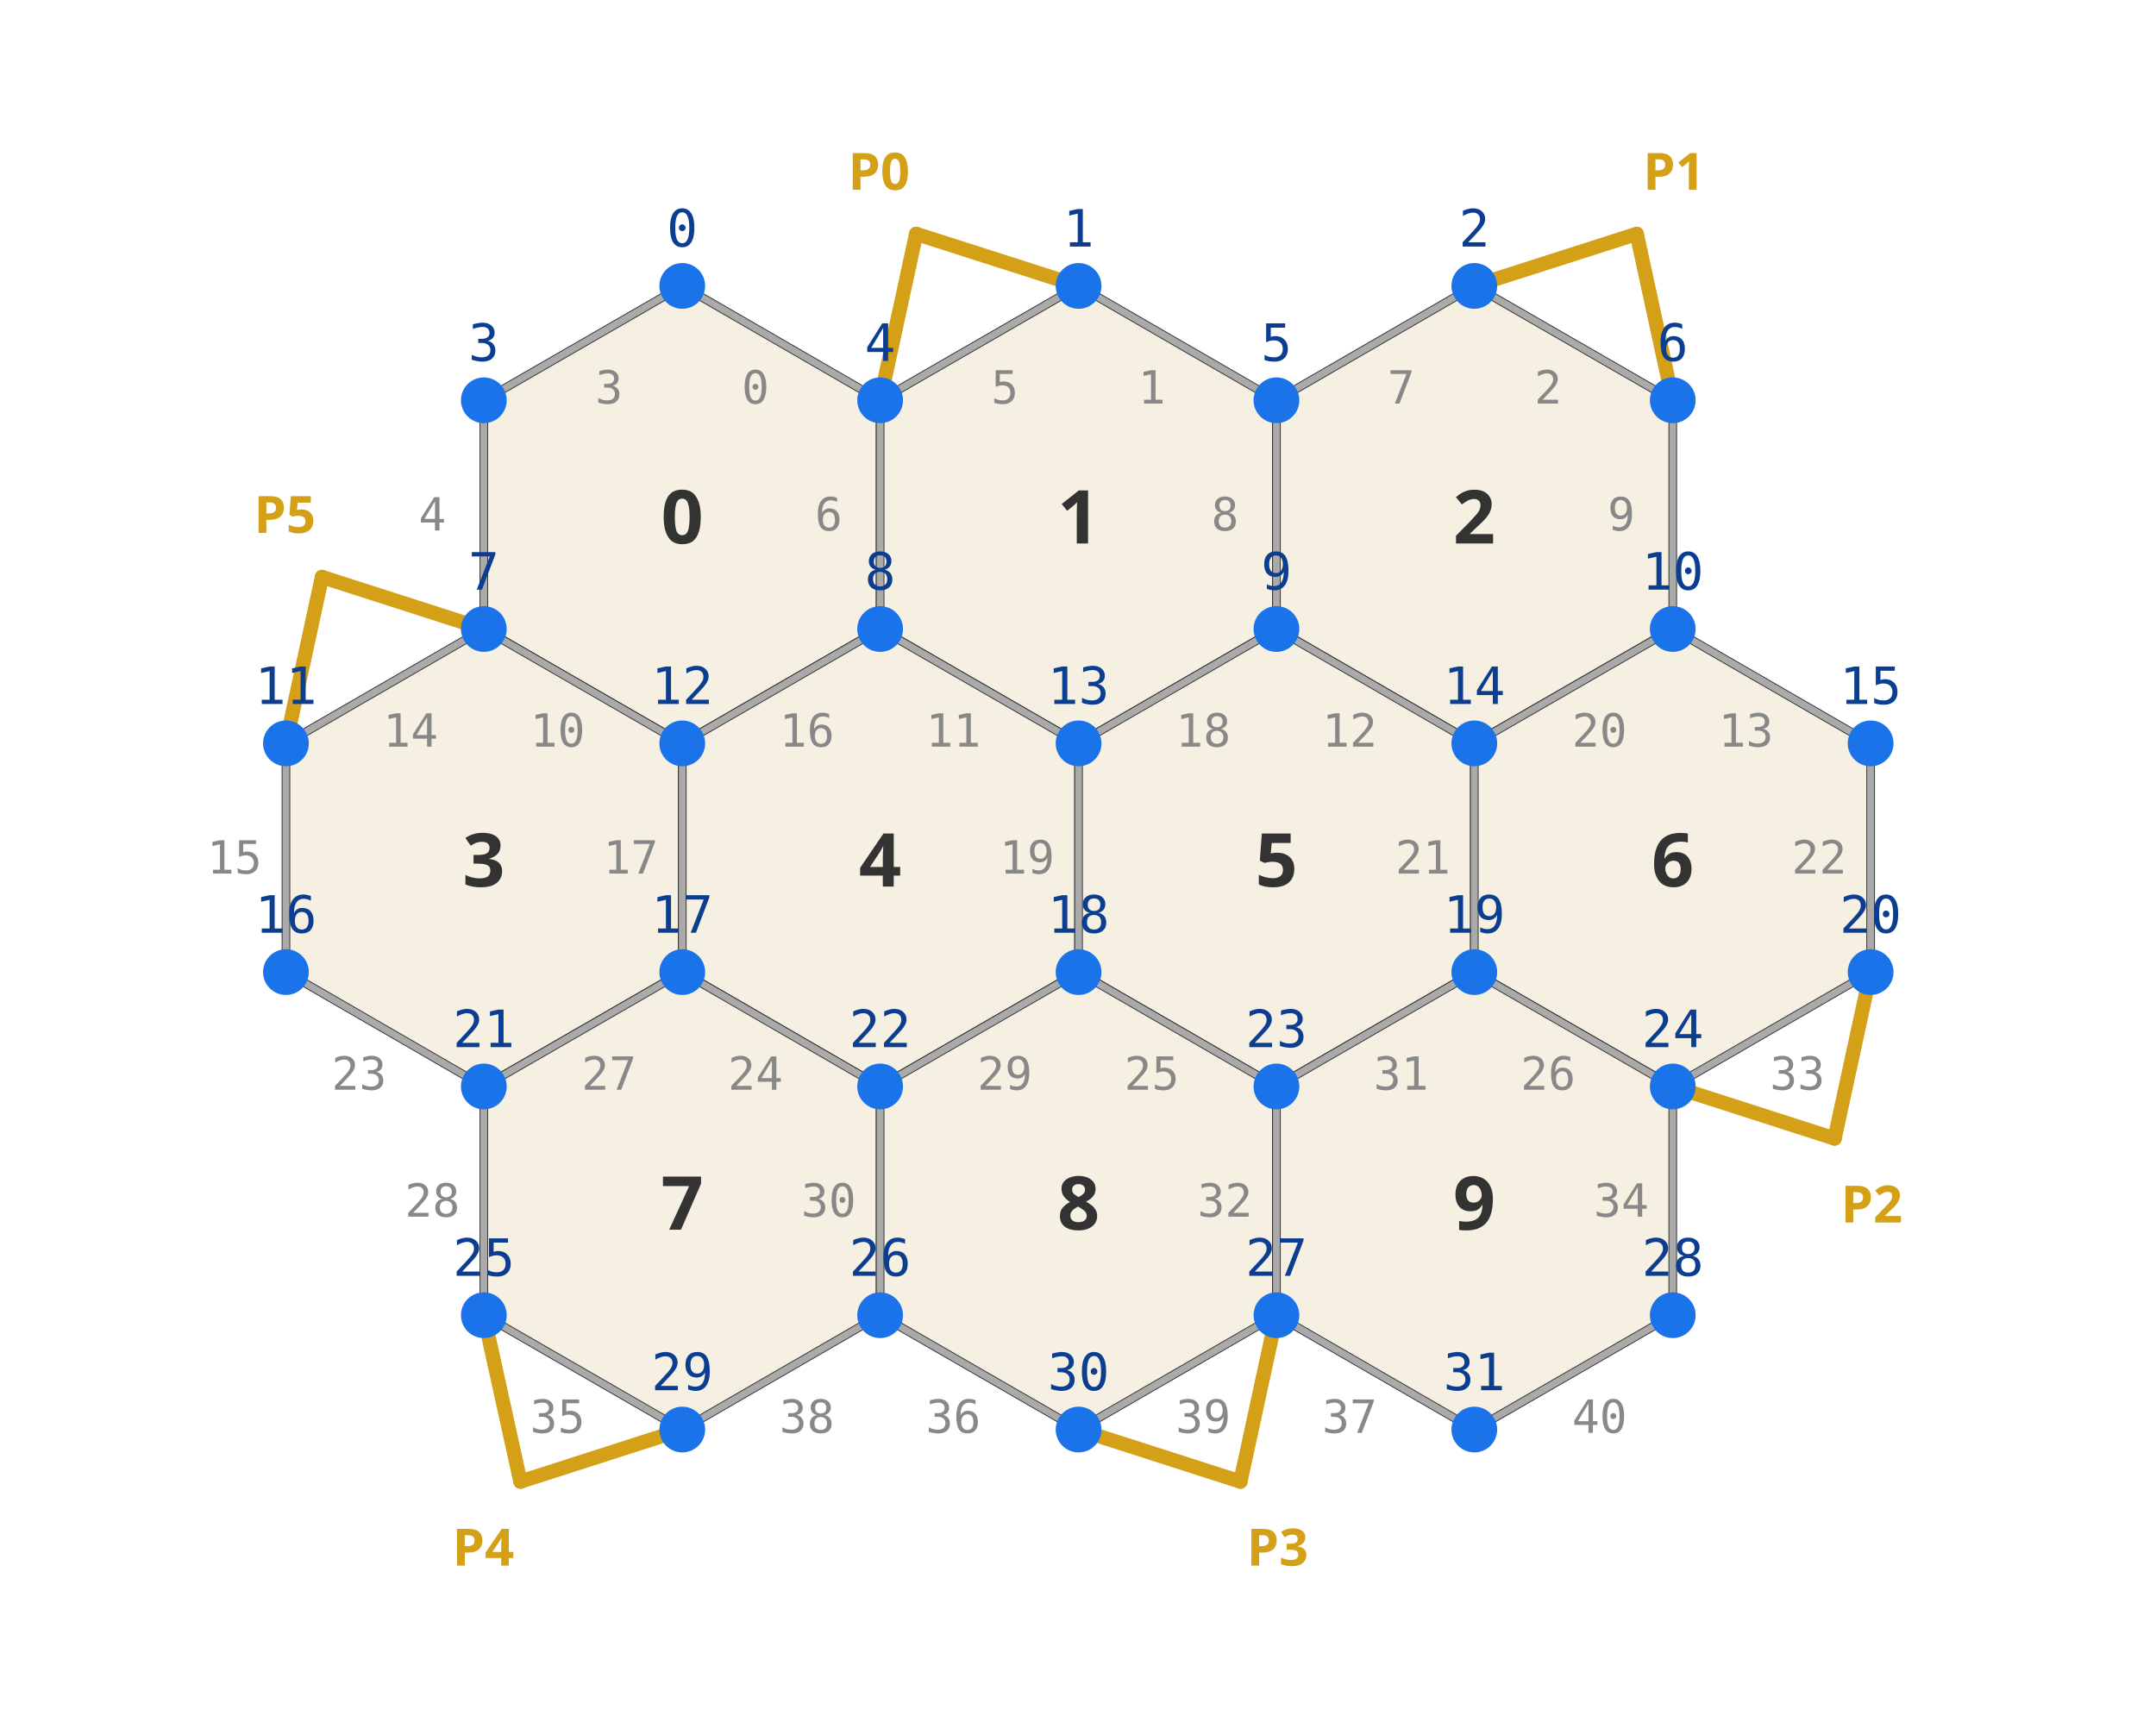
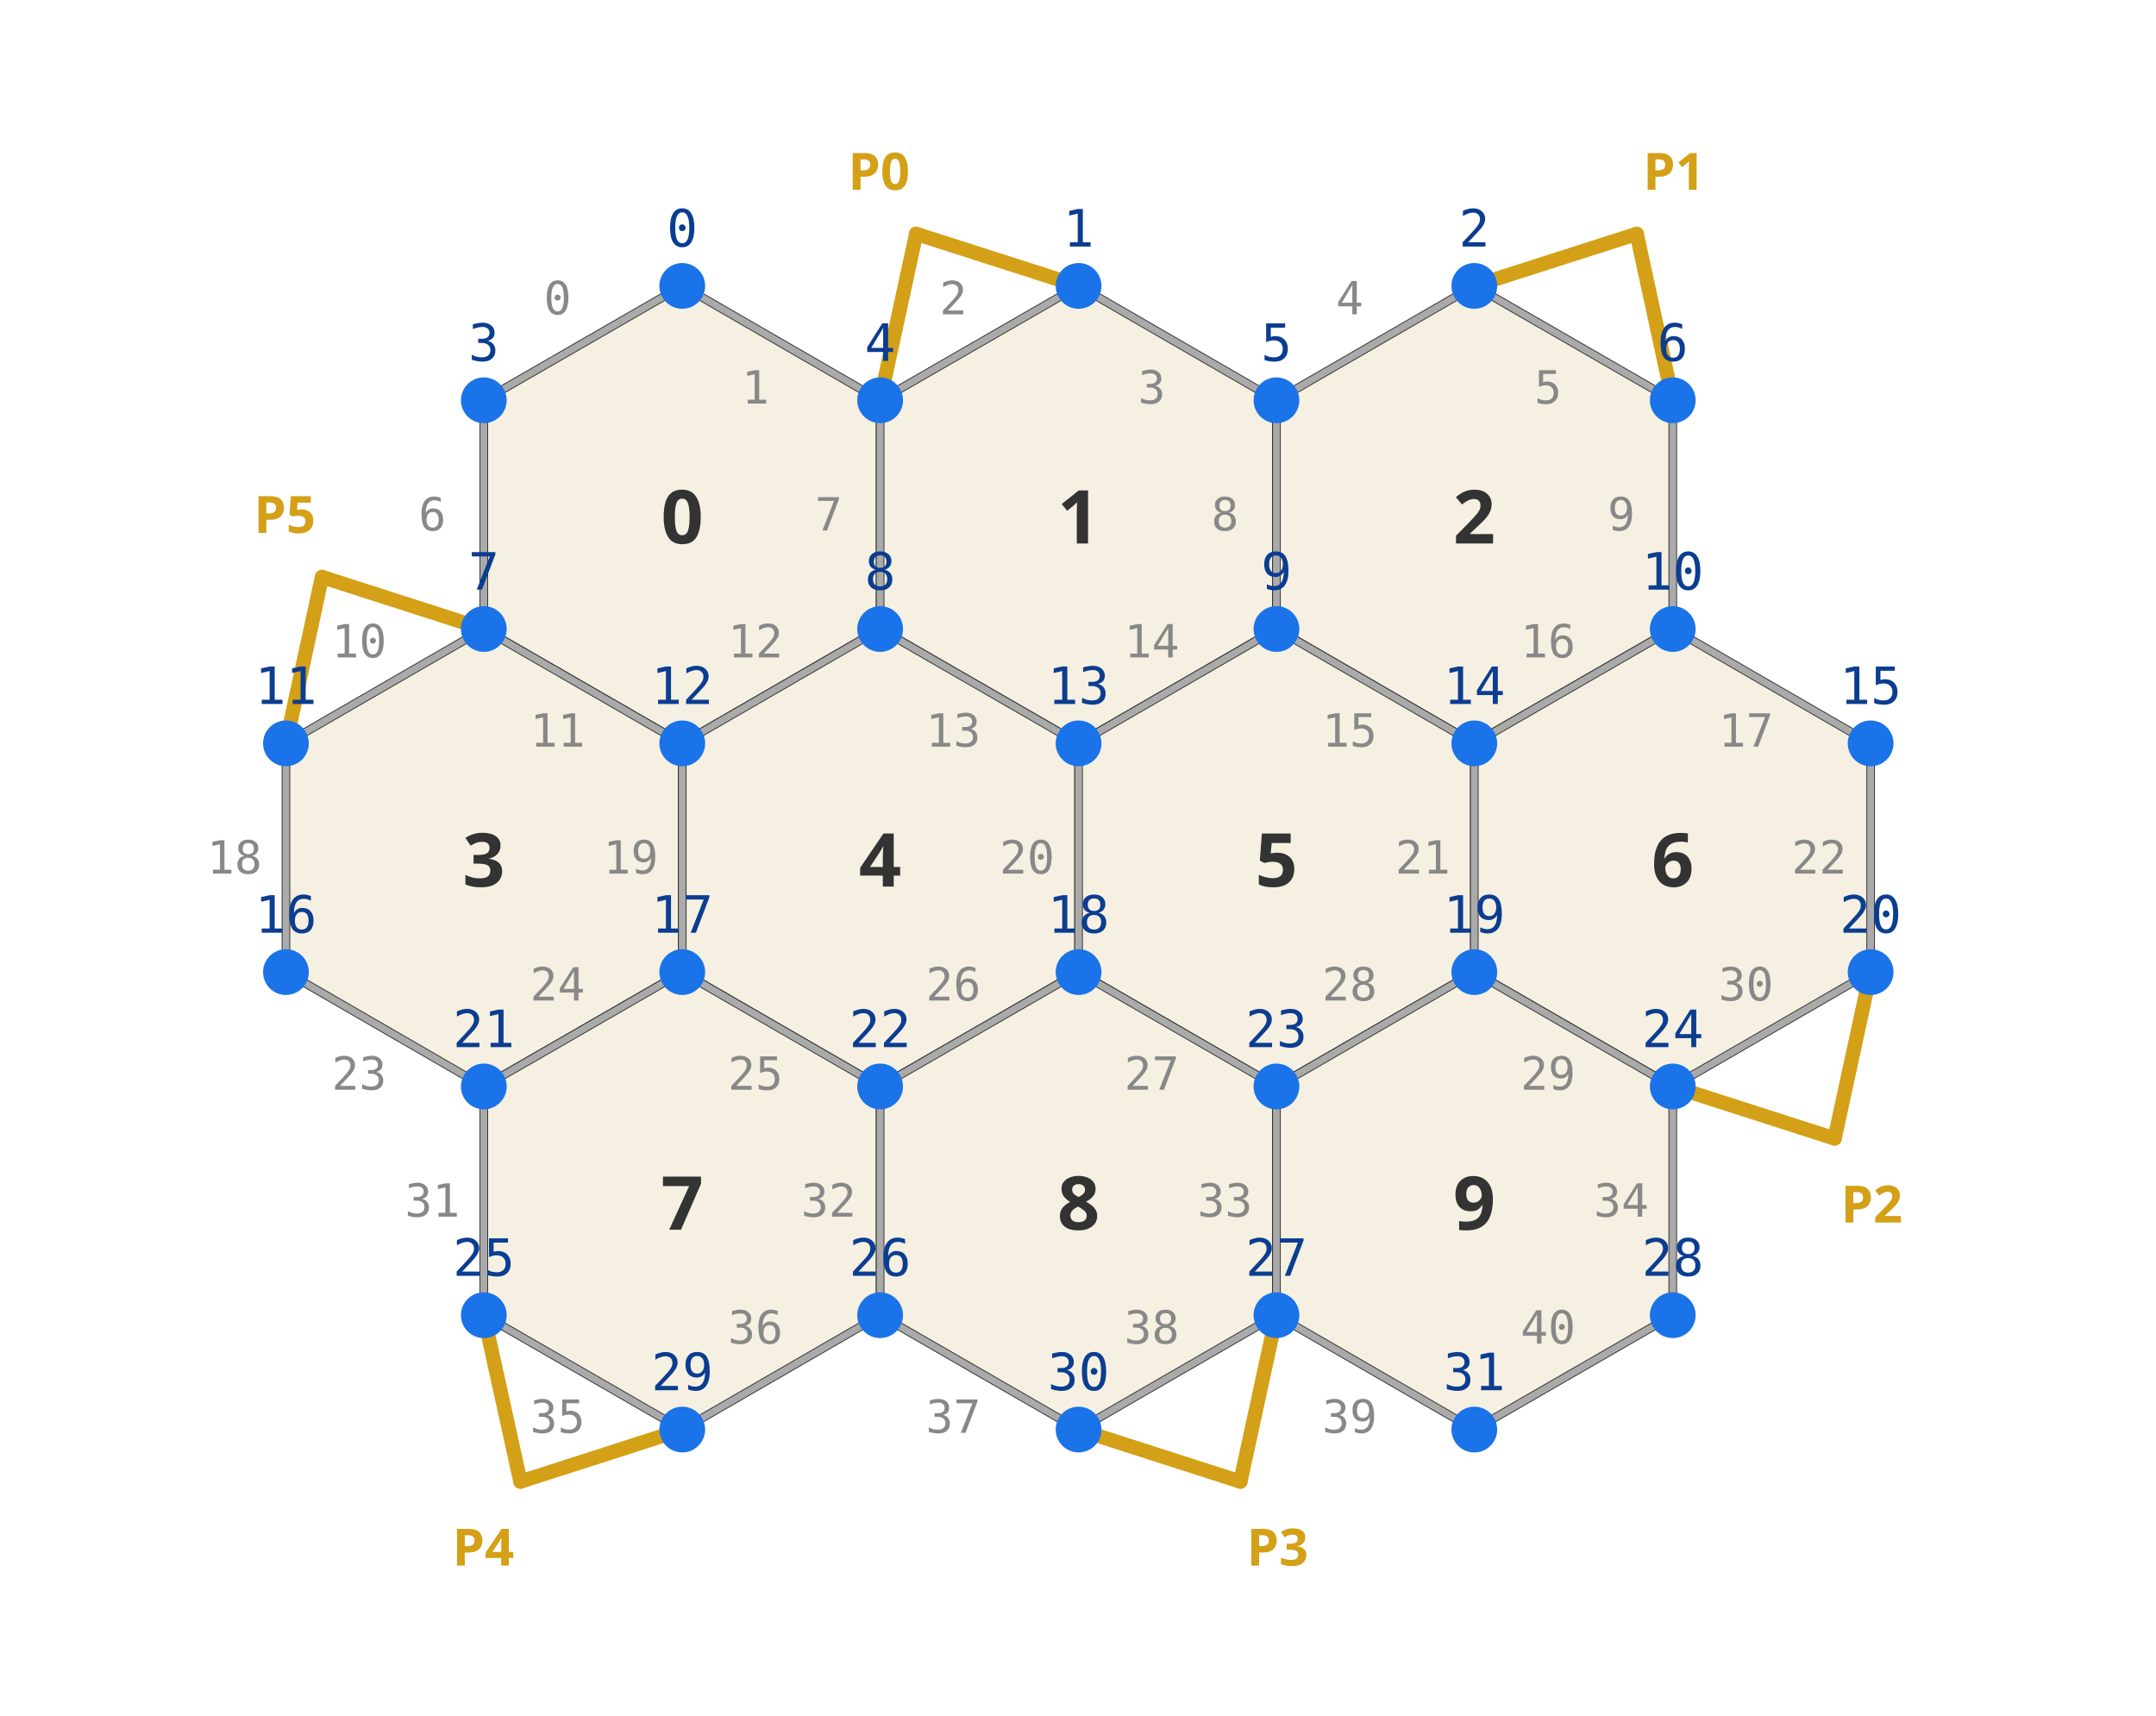
<svg xmlns="http://www.w3.org/2000/svg" width="377" height="300" viewBox="0 0 377 300" style="background:#fff">
  <style>
  .hex  { fill:#f5f0e1; stroke:#333; stroke-width:1.5; }
  .tlbl { font:bold 13px sans-serif; fill:#333; text-anchor:middle; dominant-baseline:central; }
  .vert { fill:#1a73e8; }
  .vlbl { font:9px monospace; fill:#0b3d91; text-anchor:middle; dominant-baseline:central; }
  .edge { stroke:#aaa; stroke-width:1.2; }
  .elbl { font:8px monospace; fill:#888; text-anchor:middle; dominant-baseline:central; }
  .port { stroke:#d4a017; stroke-width:2.5; stroke-linecap:round; fill:none; }
  .plbl { font:bold 9px sans-serif; fill:#d4a017; text-anchor:middle; dominant-baseline:central; }
</style>
  <polygon class="hex" points="153.9,70.0 153.9,110.0 119.3,130.0 84.6,110.0 84.6,70.0 119.3,50.0" />
  <text class="tlbl" x="119.3" y="90.0">0</text>
  <polygon class="hex" points="223.2,70.0 223.2,110.0 188.6,130.0 153.9,110.0 153.9,70.0 188.6,50.0" />
  <text class="tlbl" x="188.6" y="90.0">1</text>
  <polygon class="hex" points="292.5,70.0 292.5,110.0 257.8,130.0 223.2,110.0 223.2,70.0 257.8,50.0" />
  <text class="tlbl" x="257.8" y="90.0">2</text>
  <polygon class="hex" points="119.3,130.0 119.3,170.0 84.6,190.0 50.0,170.0 50.0,130.0 84.6,110.0" />
  <text class="tlbl" x="84.6" y="150.0">3</text>
  <polygon class="hex" points="188.6,130.0 188.6,170.0 153.9,190.0 119.3,170.0 119.3,130.0 153.9,110.0" />
  <text class="tlbl" x="153.9" y="150.0">4</text>
  <polygon class="hex" points="257.8,130.0 257.8,170.0 223.2,190.0 188.6,170.0 188.6,130.0 223.2,110.0" />
  <text class="tlbl" x="223.2" y="150.0">5</text>
  <polygon class="hex" points="327.1,130.0 327.1,170.0 292.5,190.0 257.8,170.0 257.8,130.0 292.5,110.0" />
  <text class="tlbl" x="292.5" y="150.0">6</text>
  <polygon class="hex" points="153.9,190.0 153.9,230.0 119.3,250.0 84.6,230.0 84.6,190.0 119.3,170.0" />
  <text class="tlbl" x="119.3" y="210.0">7</text>
  <polygon class="hex" points="223.2,190.0 223.2,230.0 188.6,250.0 153.9,230.0 153.9,190.0 188.6,170.0" />
  <text class="tlbl" x="188.6" y="210.0">8</text>
  <polygon class="hex" points="292.5,190.0 292.5,230.0 257.8,250.0 223.2,230.0 223.2,190.0 257.8,170.0" />
  <text class="tlbl" x="257.8" y="210.0">9</text>
+   <line class="edge" x1="119.3" y1="50.0" x2="84.6" y2="70.0" />
+   <text class="elbl" x="97.5" y="52.2">0</text>
  <line class="edge" x1="119.3" y1="50.0" x2="153.9" y2="70.0" />
-   <text class="elbl" x="132.1" y="67.8">0</text>
+   <text class="elbl" x="132.1" y="67.8">1</text>
+   <line class="edge" x1="188.6" y1="50.0" x2="153.9" y2="70.0" />
+   <text class="elbl" x="166.7" y="52.2">2</text>
  <line class="edge" x1="188.6" y1="50.0" x2="223.2" y2="70.0" />
-   <text class="elbl" x="201.4" y="67.8">1</text>
+   <text class="elbl" x="201.4" y="67.8">3</text>
+   <line class="edge" x1="257.8" y1="50.0" x2="223.2" y2="70.0" />
+   <text class="elbl" x="236.0" y="52.2">4</text>
  <line class="edge" x1="257.8" y1="50.0" x2="292.5" y2="70.0" />
-   <text class="elbl" x="270.7" y="67.8">2</text>
-   <line class="edge" x1="84.6" y1="70.0" x2="119.3" y2="50.0" />
-   <text class="elbl" x="106.5" y="67.8">3</text>
+   <text class="elbl" x="270.7" y="67.8">5</text>
  <line class="edge" x1="84.6" y1="70.0" x2="84.6" y2="110.0" />
-   <text class="elbl" x="75.6" y="90.0">4</text>
-   <line class="edge" x1="153.9" y1="70.0" x2="188.6" y2="50.0" />
-   <text class="elbl" x="175.7" y="67.8">5</text>
+   <text class="elbl" x="75.6" y="90.0">6</text>
  <line class="edge" x1="153.9" y1="70.0" x2="153.9" y2="110.0" />
-   <text class="elbl" x="144.9" y="90.0">6</text>
-   <line class="edge" x1="223.2" y1="70.0" x2="257.8" y2="50.0" />
-   <text class="elbl" x="245.0" y="67.8">7</text>
+   <text class="elbl" x="144.9" y="90.0">7</text>
  <line class="edge" x1="223.2" y1="70.0" x2="223.2" y2="110.0" />
  <text class="elbl" x="214.2" y="90.0">8</text>
  <line class="edge" x1="292.5" y1="70.0" x2="292.5" y2="110.0" />
  <text class="elbl" x="283.5" y="90.0">9</text>
+   <line class="edge" x1="84.6" y1="110.0" x2="50.0" y2="130.0" />
+   <text class="elbl" x="62.8" y="112.2">10</text>
  <line class="edge" x1="84.6" y1="110.0" x2="119.3" y2="130.0" />
-   <text class="elbl" x="97.5" y="127.8">10</text>
+   <text class="elbl" x="97.5" y="127.8">11</text>
+   <line class="edge" x1="153.9" y1="110.0" x2="119.3" y2="130.0" />
+   <text class="elbl" x="132.1" y="112.2">12</text>
  <line class="edge" x1="153.9" y1="110.0" x2="188.6" y2="130.0" />
-   <text class="elbl" x="166.7" y="127.8">11</text>
+   <text class="elbl" x="166.7" y="127.8">13</text>
+   <line class="edge" x1="223.2" y1="110.0" x2="188.6" y2="130.0" />
+   <text class="elbl" x="201.4" y="112.2">14</text>
  <line class="edge" x1="223.2" y1="110.0" x2="257.8" y2="130.0" />
-   <text class="elbl" x="236.0" y="127.8">12</text>
+   <text class="elbl" x="236.0" y="127.8">15</text>
+   <line class="edge" x1="292.5" y1="110.0" x2="257.8" y2="130.0" />
+   <text class="elbl" x="270.7" y="112.2">16</text>
  <line class="edge" x1="292.5" y1="110.0" x2="327.1" y2="130.0" />
-   <text class="elbl" x="305.3" y="127.8">13</text>
-   <line class="edge" x1="50.0" y1="130.0" x2="84.6" y2="110.0" />
-   <text class="elbl" x="71.8" y="127.8">14</text>
+   <text class="elbl" x="305.3" y="127.8">17</text>
  <line class="edge" x1="50.0" y1="130.0" x2="50.0" y2="170.0" />
-   <text class="elbl" x="41.0" y="150.0">15</text>
-   <line class="edge" x1="119.3" y1="130.0" x2="153.9" y2="110.0" />
-   <text class="elbl" x="141.1" y="127.8">16</text>
+   <text class="elbl" x="41.0" y="150.0">18</text>
  <line class="edge" x1="119.3" y1="130.0" x2="119.3" y2="170.0" />
-   <text class="elbl" x="110.3" y="150.0">17</text>
-   <line class="edge" x1="188.6" y1="130.0" x2="223.2" y2="110.0" />
-   <text class="elbl" x="210.4" y="127.8">18</text>
+   <text class="elbl" x="110.3" y="150.0">19</text>
  <line class="edge" x1="188.6" y1="130.0" x2="188.6" y2="170.0" />
-   <text class="elbl" x="179.6" y="150.0">19</text>
-   <line class="edge" x1="257.8" y1="130.0" x2="292.5" y2="110.0" />
-   <text class="elbl" x="279.7" y="127.8">20</text>
+   <text class="elbl" x="179.6" y="150.0">20</text>
  <line class="edge" x1="257.8" y1="130.0" x2="257.8" y2="170.0" />
  <text class="elbl" x="248.8" y="150.0">21</text>
  <line class="edge" x1="327.1" y1="130.0" x2="327.1" y2="170.0" />
  <text class="elbl" x="318.1" y="150.0">22</text>
  <line class="edge" x1="50.0" y1="170.0" x2="84.6" y2="190.0" />
  <text class="elbl" x="62.8" y="187.8">23</text>
+   <line class="edge" x1="119.3" y1="170.0" x2="84.6" y2="190.0" />
+   <text class="elbl" x="97.5" y="172.2">24</text>
  <line class="edge" x1="119.3" y1="170.0" x2="153.9" y2="190.0" />
-   <text class="elbl" x="132.1" y="187.8">24</text>
+   <text class="elbl" x="132.1" y="187.8">25</text>
+   <line class="edge" x1="188.6" y1="170.0" x2="153.9" y2="190.0" />
+   <text class="elbl" x="166.7" y="172.2">26</text>
  <line class="edge" x1="188.6" y1="170.0" x2="223.2" y2="190.0" />
-   <text class="elbl" x="201.4" y="187.8">25</text>
+   <text class="elbl" x="201.4" y="187.8">27</text>
+   <line class="edge" x1="257.8" y1="170.0" x2="223.2" y2="190.0" />
+   <text class="elbl" x="236.0" y="172.2">28</text>
  <line class="edge" x1="257.8" y1="170.0" x2="292.5" y2="190.0" />
-   <text class="elbl" x="270.7" y="187.8">26</text>
-   <line class="edge" x1="84.6" y1="190.0" x2="119.3" y2="170.0" />
-   <text class="elbl" x="106.5" y="187.8">27</text>
+   <text class="elbl" x="270.7" y="187.8">29</text>
+   <line class="edge" x1="327.1" y1="170.0" x2="292.5" y2="190.0" />
+   <text class="elbl" x="305.3" y="172.2">30</text>
  <line class="edge" x1="84.6" y1="190.0" x2="84.6" y2="230.0" />
-   <text class="elbl" x="75.6" y="210.0">28</text>
-   <line class="edge" x1="153.9" y1="190.0" x2="188.6" y2="170.0" />
-   <text class="elbl" x="175.7" y="187.8">29</text>
+   <text class="elbl" x="75.6" y="210.0">31</text>
  <line class="edge" x1="153.9" y1="190.0" x2="153.9" y2="230.0" />
-   <text class="elbl" x="144.9" y="210.0">30</text>
-   <line class="edge" x1="223.2" y1="190.0" x2="257.8" y2="170.0" />
-   <text class="elbl" x="245.0" y="187.8">31</text>
+   <text class="elbl" x="144.9" y="210.0">32</text>
  <line class="edge" x1="223.2" y1="190.0" x2="223.2" y2="230.0" />
-   <text class="elbl" x="214.2" y="210.0">32</text>
-   <line class="edge" x1="292.5" y1="190.0" x2="327.1" y2="170.0" />
-   <text class="elbl" x="314.3" y="187.8">33</text>
+   <text class="elbl" x="214.2" y="210.0">33</text>
  <line class="edge" x1="292.5" y1="190.0" x2="292.5" y2="230.0" />
  <text class="elbl" x="283.5" y="210.0">34</text>
  <line class="edge" x1="84.6" y1="230.0" x2="119.3" y2="250.0" />
  <text class="elbl" x="97.5" y="247.8">35</text>
+   <line class="edge" x1="153.9" y1="230.0" x2="119.3" y2="250.0" />
+   <text class="elbl" x="132.1" y="232.2">36</text>
  <line class="edge" x1="153.9" y1="230.0" x2="188.6" y2="250.0" />
-   <text class="elbl" x="166.7" y="247.8">36</text>
+   <text class="elbl" x="166.7" y="247.8">37</text>
+   <line class="edge" x1="223.2" y1="230.0" x2="188.6" y2="250.0" />
+   <text class="elbl" x="201.4" y="232.2">38</text>
  <line class="edge" x1="223.2" y1="230.0" x2="257.8" y2="250.0" />
-   <text class="elbl" x="236.0" y="247.8">37</text>
-   <line class="edge" x1="119.3" y1="250.0" x2="153.9" y2="230.0" />
-   <text class="elbl" x="141.1" y="247.8">38</text>
-   <line class="edge" x1="188.6" y1="250.0" x2="223.2" y2="230.0" />
-   <text class="elbl" x="210.4" y="247.8">39</text>
-   <line class="edge" x1="257.8" y1="250.0" x2="292.5" y2="230.0" />
-   <text class="elbl" x="279.7" y="247.8">40</text>
+   <text class="elbl" x="236.0" y="247.8">39</text>
+   <line class="edge" x1="292.5" y1="230.0" x2="257.8" y2="250.0" />
+   <text class="elbl" x="270.7" y="232.2">40</text>
  <line class="port" x1="160.2" y1="40.9" x2="153.9" y2="70.0" />
  <line class="port" x1="160.2" y1="40.9" x2="188.6" y2="50.0" />
  <text class="plbl" x="153.7" y="29.7">P0</text>
  <line class="port" x1="286.2" y1="40.9" x2="257.8" y2="50.0" />
  <line class="port" x1="286.2" y1="40.9" x2="292.5" y2="70.0" />
  <text class="plbl" x="292.7" y="29.7">P1</text>
  <line class="port" x1="320.8" y1="199.1" x2="327.1" y2="170.0" />
  <line class="port" x1="320.8" y1="199.1" x2="292.5" y2="190.0" />
  <text class="plbl" x="327.3" y="210.3">P2</text>
  <line class="port" x1="216.9" y1="259.1" x2="223.2" y2="230.0" />
  <line class="port" x1="216.9" y1="259.1" x2="188.6" y2="250.0" />
  <text class="plbl" x="223.4" y="270.3">P3</text>
  <line class="port" x1="91.0" y1="259.1" x2="119.3" y2="250.0" />
  <line class="port" x1="91.0" y1="259.1" x2="84.6" y2="230.0" />
  <text class="plbl" x="84.5" y="270.3">P4</text>
  <line class="port" x1="56.3" y1="100.9" x2="50.0" y2="130.0" />
  <line class="port" x1="56.3" y1="100.9" x2="84.6" y2="110.0" />
  <text class="plbl" x="49.8" y="89.7">P5</text>
  <circle class="vert" cx="119.3" cy="50.0" r="4" />
  <text class="vlbl" x="119.3" y="40.0">0</text>
  <circle class="vert" cx="188.6" cy="50.0" r="4" />
  <text class="vlbl" x="188.6" y="40.0">1</text>
  <circle class="vert" cx="257.8" cy="50.0" r="4" />
  <text class="vlbl" x="257.8" y="40.0">2</text>
  <circle class="vert" cx="84.6" cy="70.0" r="4" />
  <text class="vlbl" x="84.6" y="60.0">3</text>
  <circle class="vert" cx="153.9" cy="70.0" r="4" />
  <text class="vlbl" x="153.9" y="60.0">4</text>
  <circle class="vert" cx="223.2" cy="70.0" r="4" />
  <text class="vlbl" x="223.2" y="60.0">5</text>
  <circle class="vert" cx="292.5" cy="70.0" r="4" />
  <text class="vlbl" x="292.5" y="60.0">6</text>
  <circle class="vert" cx="84.6" cy="110.0" r="4" />
  <text class="vlbl" x="84.6" y="100.0">7</text>
  <circle class="vert" cx="153.9" cy="110.0" r="4" />
  <text class="vlbl" x="153.9" y="100.0">8</text>
  <circle class="vert" cx="223.2" cy="110.0" r="4" />
  <text class="vlbl" x="223.2" y="100.0">9</text>
  <circle class="vert" cx="292.5" cy="110.0" r="4" />
  <text class="vlbl" x="292.5" y="100.0">10</text>
  <circle class="vert" cx="50.0" cy="130.0" r="4" />
  <text class="vlbl" x="50.0" y="120.0">11</text>
  <circle class="vert" cx="119.3" cy="130.0" r="4" />
  <text class="vlbl" x="119.3" y="120.0">12</text>
  <circle class="vert" cx="188.6" cy="130.0" r="4" />
  <text class="vlbl" x="188.6" y="120.0">13</text>
  <circle class="vert" cx="257.8" cy="130.0" r="4" />
  <text class="vlbl" x="257.8" y="120.0">14</text>
  <circle class="vert" cx="327.1" cy="130.0" r="4" />
  <text class="vlbl" x="327.1" y="120.0">15</text>
  <circle class="vert" cx="50.0" cy="170.0" r="4" />
  <text class="vlbl" x="50.0" y="160.0">16</text>
  <circle class="vert" cx="119.3" cy="170.0" r="4" />
  <text class="vlbl" x="119.3" y="160.0">17</text>
  <circle class="vert" cx="188.6" cy="170.0" r="4" />
  <text class="vlbl" x="188.6" y="160.0">18</text>
  <circle class="vert" cx="257.8" cy="170.0" r="4" />
  <text class="vlbl" x="257.8" y="160.0">19</text>
  <circle class="vert" cx="327.1" cy="170.0" r="4" />
  <text class="vlbl" x="327.1" y="160.0">20</text>
  <circle class="vert" cx="84.6" cy="190.0" r="4" />
  <text class="vlbl" x="84.6" y="180.0">21</text>
  <circle class="vert" cx="153.9" cy="190.0" r="4" />
  <text class="vlbl" x="153.9" y="180.0">22</text>
  <circle class="vert" cx="223.2" cy="190.0" r="4" />
  <text class="vlbl" x="223.2" y="180.0">23</text>
  <circle class="vert" cx="292.5" cy="190.0" r="4" />
  <text class="vlbl" x="292.5" y="180.0">24</text>
  <circle class="vert" cx="84.6" cy="230.0" r="4" />
  <text class="vlbl" x="84.6" y="220.0">25</text>
  <circle class="vert" cx="153.9" cy="230.0" r="4" />
  <text class="vlbl" x="153.9" y="220.0">26</text>
  <circle class="vert" cx="223.2" cy="230.0" r="4" />
  <text class="vlbl" x="223.2" y="220.0">27</text>
  <circle class="vert" cx="292.5" cy="230.0" r="4" />
  <text class="vlbl" x="292.5" y="220.0">28</text>
  <circle class="vert" cx="119.3" cy="250.0" r="4" />
  <text class="vlbl" x="119.3" y="240.0">29</text>
  <circle class="vert" cx="188.6" cy="250.0" r="4" />
  <text class="vlbl" x="188.6" y="240.0">30</text>
  <circle class="vert" cx="257.8" cy="250.0" r="4" />
  <text class="vlbl" x="257.8" y="240.0">31</text>
</svg>
